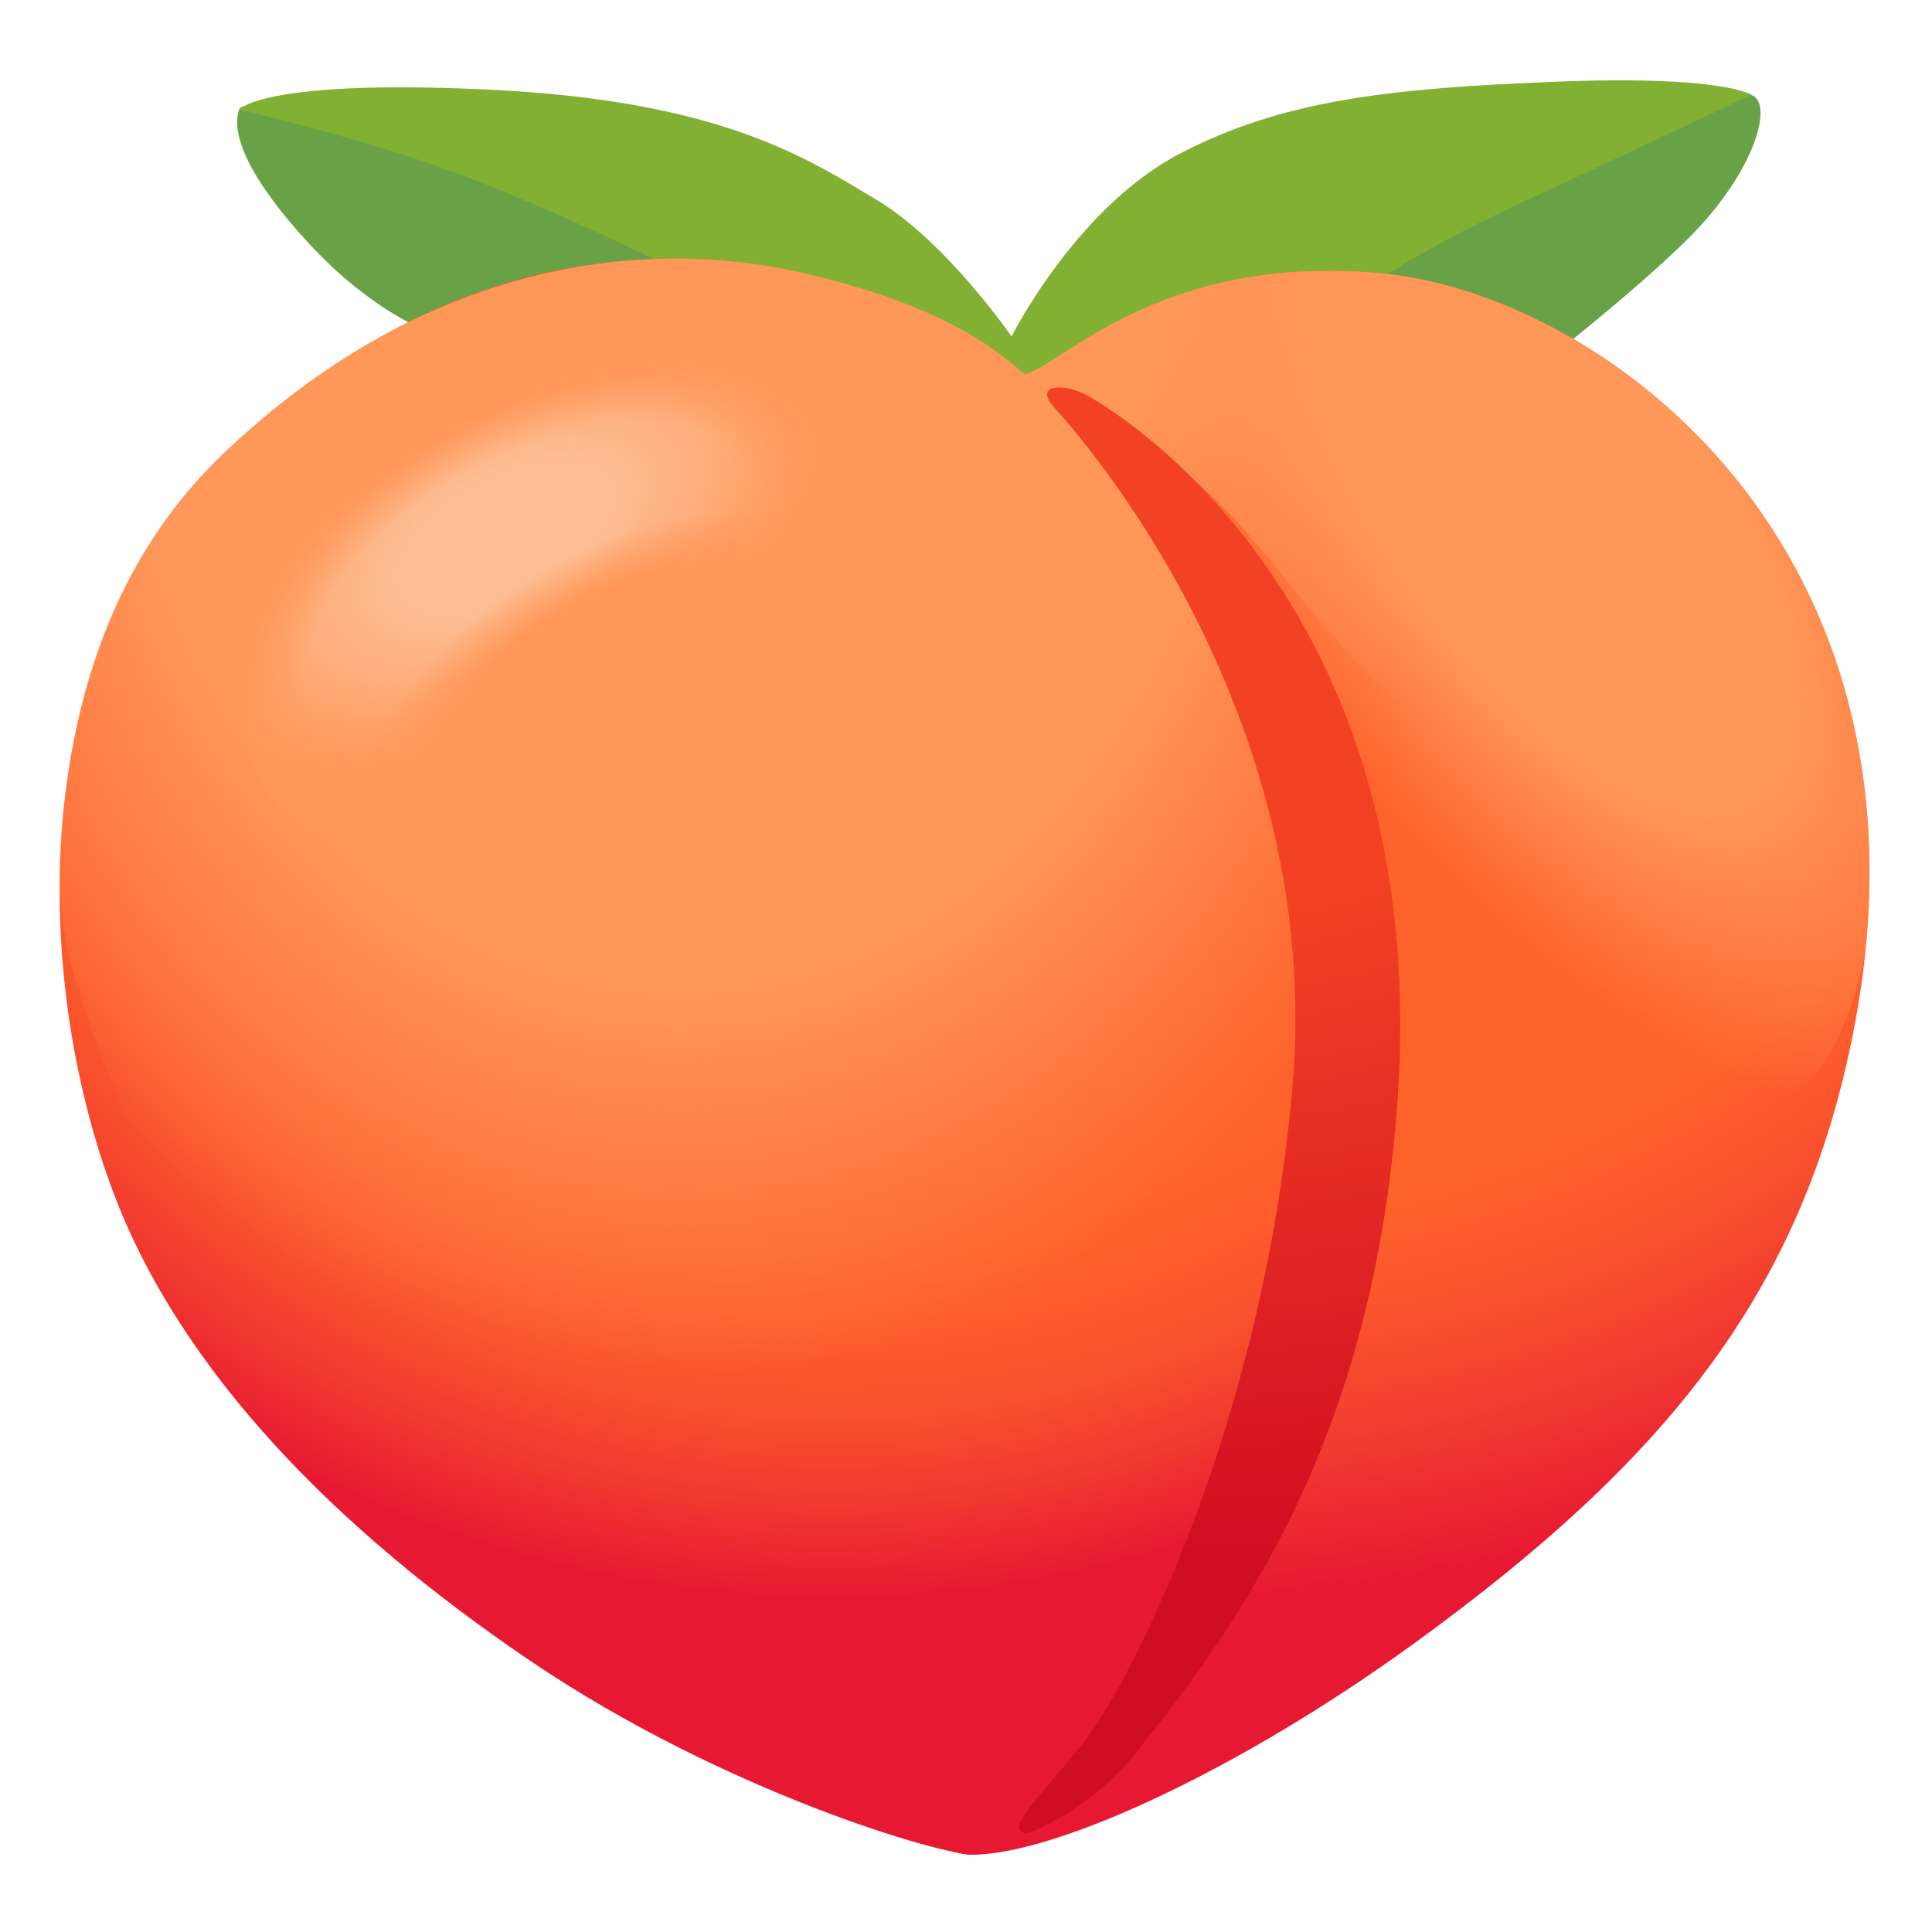
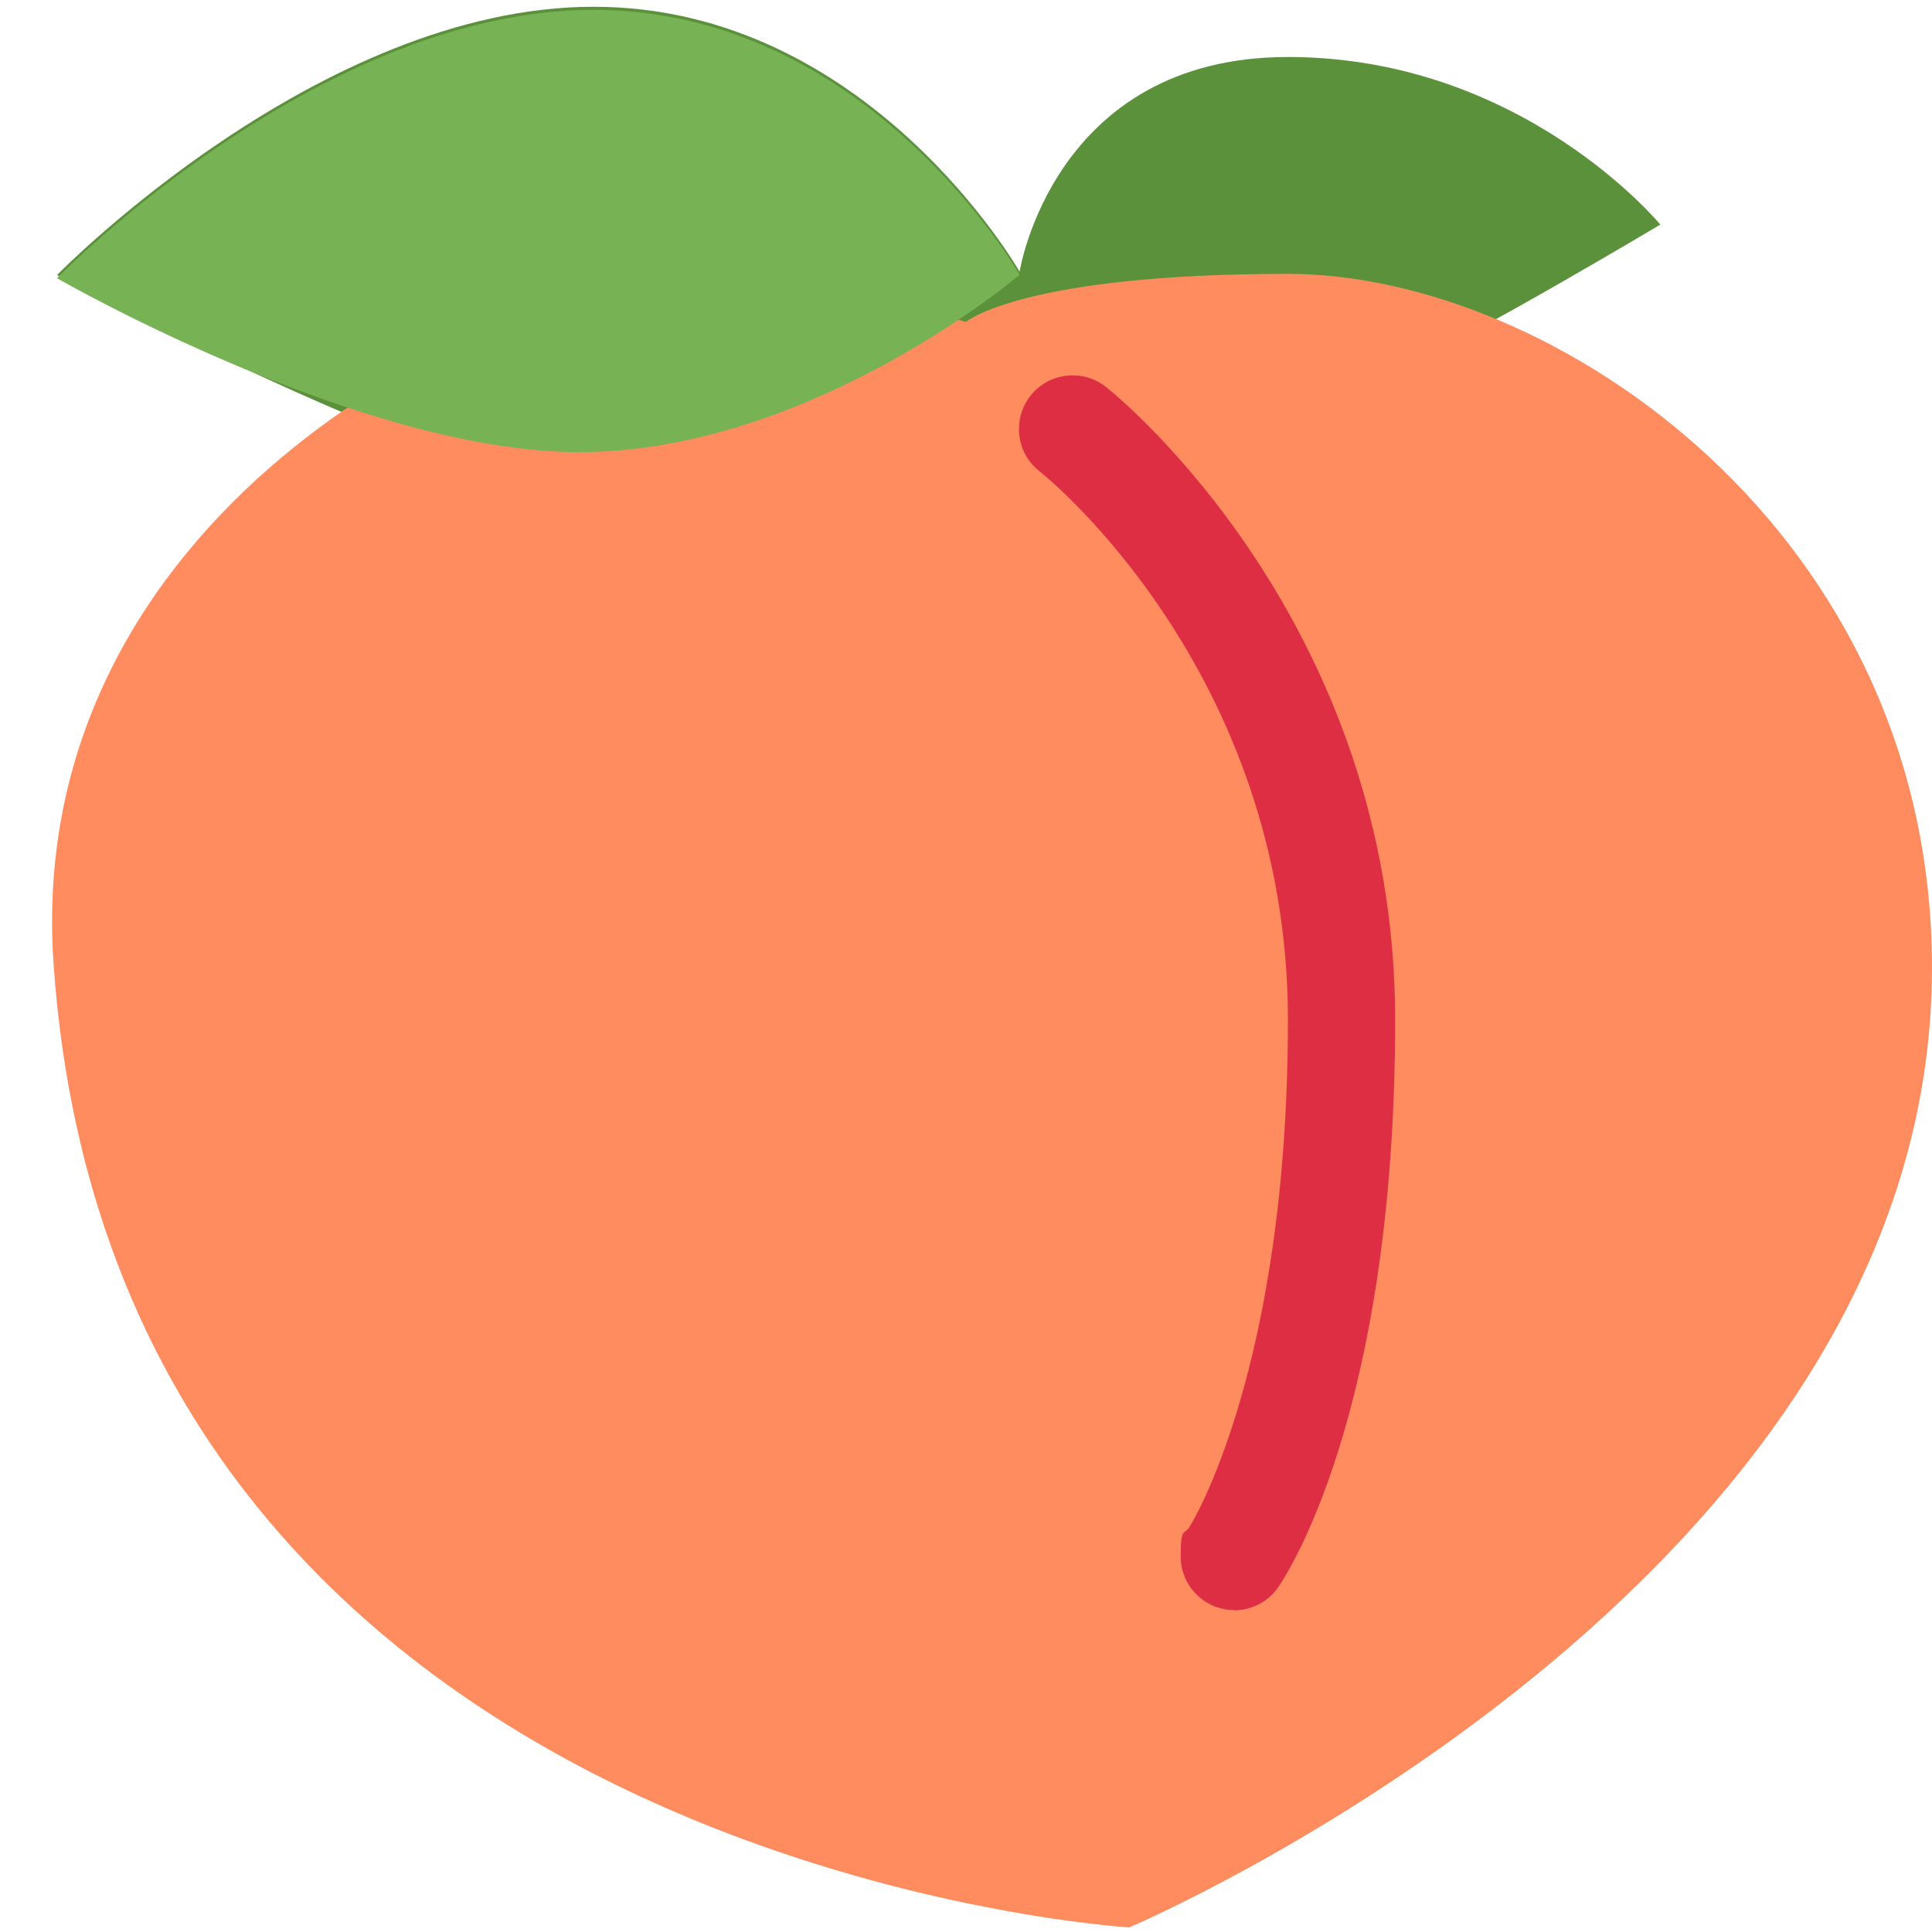
- <svg xmlns="http://www.w3.org/2000/svg" width="150px" height="150px" viewBox="0 0 128 128" aria-hidden="true" role="img" class="iconify iconify--noto" preserveAspectRatio="xMidYMid meet">
-   <path d="M101.98 24.25s6.37-4.95 9.91-8.49c4.36-4.36 5.66-8.93 4.14-9.47c-1.52-.54-7.41.54-7.41.54l-17.64 8.6l-4.47 6.64l15.47 2.18z" fill="#69a246">
+ <svg xmlns="http://www.w3.org/2000/svg" id="Peach" version="1.1" viewBox="0 0 800 800">
+   <defs>
+     <style>
+       .st0 {fill: #5c913b;}
+       .st0, .st1, .st2, .st3 {stroke-width: 0px;}
+       .st1{fill: #dd2e44;}
+       .st2 {fill: #ff8c5f;}
+       .st3 {fill: #77b255;}
+       

- </path>
-   <path d="M28.36 21.96s-3.7-1.31-7.84-5.77c-4.04-4.36-5.23-7.3-4.68-8.93c.54-1.63 20.69 4.36 20.69 4.36l13.4 5.99l3.48 7.19l-25.05-2.84z" fill="#69a246">
- 
- </path>
-   <path d="M67.02 22.29s4.25-8.49 11.11-12.09s14.05-4.36 25.05-4.79s12.85.87 12.85.87s-8.28 3.92-16.23 7.62s-14.38 8.6-14.38 8.6L68.44 35.36L45.35 18.15s-8.06-4.03-14.7-6.53s-14.81-4.36-14.81-4.36s1.61-2.06 16.77-1.31c15.25.76 20.91 4.57 25.48 7.3s8.93 9.04 8.93 9.04z" fill="#82b032">
- 
- </path>
-   <radialGradient id="IconifyId17ecdb2904d178eab14766" cx="79.058" cy="16.909" r="88.809" gradientUnits="userSpaceOnUse">
-     <stop offset=".719" stop-color="#fe622b">
- 
- </stop>
-     <stop offset=".78" stop-color="#fb582c">
- 
- </stop>
-     <stop offset=".886" stop-color="#f23d2f">
- 
- </stop>
-     <stop offset="1" stop-color="#e71932">
- 
- </stop>
-   </radialGradient>
-   <path d="M68.22 24.69c2.5-.22 7.98-7.82 22.95-6.61c14.97 1.2 37.81 18.2 31.66 50.08c-3.34 17.34-12.36 28.52-29.03 40.64c-11.78 8.56-23.77 14-29.31 14.08c-4.99.08-11.87-10.84-11.87-10.84l15.6-87.35z" fill="url(#IconifyId17ecdb2904d178eab14766)">
- 
- </path>
-   <radialGradient id="IconifyId17ecdb2904d178eab14767" cx="102.96" cy="33.821" r="28.35" gradientTransform="matrix(-.8071 .5904 -1.2855 -1.7574 229.539 32.471)" gradientUnits="userSpaceOnUse">
-     <stop offset=".371" stop-color="#ff9759">
- 
- </stop>
-     <stop offset=".747" stop-color="#ff9759" stop-opacity="0">
- 
- </stop>
-   </radialGradient>
-   <path d="M68.22 24.69c2.5-.22 7.98-7.82 22.95-6.61c14.04 1.13 34.99 16.14 32.49 44.28c-.17 1.88-2.09 9.95-5.88 10.35c-18.48 1.98-27.32-20.64-32.08-26.6c-9.1-11.37-17.48-21.42-17.48-21.42z" fill="url(#IconifyId17ecdb2904d178eab14767)">
- 
- </path>
-   <radialGradient id="IconifyId17ecdb2904d178eab14768" cx="53.531" cy="15.482" r="50.699" gradientUnits="userSpaceOnUse">
-     <stop offset=".481" stop-color="#ff9759">
- 
- </stop>
-     <stop offset="1" stop-color="#ff9759" stop-opacity="0">
- 
- </stop>
-   </radialGradient>
-   <path d="M67.53 24.89c2.5-.22 8.67-8.02 23.64-6.82c11.37.91 27.26 10.93 31.58 29.65c1.01 4.4-4.78 9.44-8.55 10.09c-11.52 1.99-25.3-14.74-30.07-20.7c-6.47-8.09-11.74-9.86-14.47-10.78c-1.1-.38-2.13-1.44-2.13-1.44z" fill="url(#IconifyId17ecdb2904d178eab14768)">
- 
- </path>
-   <radialGradient id="IconifyId17ecdb2904d178eab14769" cx="55.211" cy="29.084" r="76.871" gradientUnits="userSpaceOnUse">
-     <stop offset=".701" stop-color="#fe622b">
- 
- </stop>
-     <stop offset=".766" stop-color="#fd5d2b">
- 
- </stop>
-     <stop offset=".84" stop-color="#f8502d">
- 
- </stop>
-     <stop offset=".917" stop-color="#f1392f">
- 
- </stop>
-     <stop offset=".998" stop-color="#e71a32">
- 
- </stop>
-     <stop offset=".999" stop-color="#e71932">
- 
- </stop>
-   </radialGradient>
-   <path d="M88.38 66.94l-2.19 23.04l-9.53 21.65l-7.95 9.73s-2.27 1.42-4.21 1.51c-1.95.08-16.45-4.09-29.36-12.83S11.98 90.83 7.53 79.06c-5.56-14.7-5.76-36.95 7.55-49.26S41.5 15.7 52.62 18.08s14.5 6.16 16.69 7.95s11.52 13.11 11.52 13.11l7.35 18.87l.2 8.93z" fill="url(#IconifyId17ecdb2904d178eab14769)">
- 
- </path>
-   <radialGradient id="IconifyId17ecdb2904d178eab14770" cx="44.682" cy="18.368" r="73.082" gradientTransform="matrix(.0177 .9998 -.7963 .0141 58.517 -26.566)" gradientUnits="userSpaceOnUse">
-     <stop offset=".638" stop-color="#ff9759">
- 
- </stop>
-     <stop offset="1" stop-color="#ff9759" stop-opacity="0">
- 
- </stop>
-   </radialGradient>
-   <path d="M56.83 95.2c-24.2 3-44.92-11.51-49.37-23.28c-3.08-8.13-4.44-11.44-2.86-21.24c1.28-7.9 4.25-14.99 10.47-20.88c12.41-11.75 26.57-14.39 38.15-11.71c11.08 2.56 13.89 6.15 16.07 7.94s11.52 13.11 11.52 13.11l7.35 18.87c.02 0 1.52 33.12-31.33 37.19z" fill="url(#IconifyId17ecdb2904d178eab14770)">
- 
- </path>
-   <radialGradient id="IconifyId17ecdb2904d178eab14771" cx="77.948" cy="17.422" r="85.745" gradientUnits="userSpaceOnUse">
-     <stop offset=".499" stop-color="#f34124">
- 
- </stop>
-     <stop offset=".999" stop-color="#d10d22">
- 
- </stop>
-   </radialGradient>
-   <path d="M67.91 121.45c.43.12 4.58-1.88 7.19-5.13c7.01-8.75 15.91-20.91 17.49-43.44c2.37-33.8-19.57-46.25-20.9-46.85c-1.33-.59-3.26-.59-1.78 1.04c1.48 1.63 17.94 20.01 15.71 45.07c-1.99 22.42-10.82 39.58-13.94 43.44c-3.1 3.85-5.02 5.51-3.77 5.87z" fill="url(#IconifyId17ecdb2904d178eab14771)">
- 
- </path>
-   <radialGradient id="IconifyId17ecdb2904d178eab14772" cx="33.436" cy="35.616" r="23.33" gradientTransform="matrix(.8812 -.4727 .2402 .4479 -4.585 35.468)" gradientUnits="userSpaceOnUse">
-     <stop offset=".345" stop-color="#febd92">
- 
- </stop>
-     <stop offset="1" stop-color="#febd92" stop-opacity="0">
- 
- </stop>
-   </radialGradient>
-   <path d="M28.31 50.94s-3.16 7.63-9.52 2.6c-3.46-2.74-3.23-9.81.14-15.71c4.12-7.24 11.89-12.22 22.26-13.63c9.26-1.26 15.55 1.37 16.7 6.83c1.4 6.6-4.47 6.33-4.47 6.33c-16.47-.52-22.7 8.1-25.11 13.58z" fill="url(#IconifyId17ecdb2904d178eab14772)">
- 
- </path>
-   <radialGradient id="IconifyId17ecdb2904d178eab14773" cx="40.626" cy="50.686" r="19.811" gradientTransform="matrix(.9695 -.5798 .4027 .6582 -16.188 41.227)" gradientUnits="userSpaceOnUse">
-     <stop offset=".799" stop-color="#ff9759">
- 
- </stop>
-     <stop offset="1" stop-color="#ff9759" stop-opacity="0">
- 
- </stop>
-   </radialGradient>
-   <path d="M23.62 57.97c-.64-7.23 3.9-15.39 11.49-20.01c7.8-4.75 17.51-5.37 24.99-1.66L23.62 57.97z" fill="url(#IconifyId17ecdb2904d178eab14773)">
- 
- </path>
-   <g>
-     <radialGradient id="IconifyId17ecdb2904d178eab14774" cx="35.598" cy="39.581" r="22.277" gradientTransform="matrix(.8689 -.4949 .2885 .5066 -6.754 37.149)" gradientUnits="userSpaceOnUse">
-       <stop offset=".745" stop-color="#ff9759" stop-opacity="0">
- 
- </stop>
-       <stop offset=".974" stop-color="#ff9759">
- 
- </stop>
-     </radialGradient>
-     <path d="M28.31 50.94s-3.16 7.63-9.52 2.6c-3.46-2.74-3.23-9.81.14-15.71c4.12-7.24 11.89-12.22 22.26-13.63c9.26-1.26 15.55 1.37 16.7 6.83c1.4 6.6-4.47 6.33-4.47 6.33c-16.47-.52-22.7 8.1-25.11 13.58z" fill="url(#IconifyId17ecdb2904d178eab14774)">
- 
- </path>
-   </g>
+     </style>
+   </defs>
+   <path id="p-leaves" class="st0" d="M23.6,113.9S131.9,2.8,245.8,2.8s176.4,109.7,176.4,109.7c0,0,13.9-88.9,111.1-88.9s154.2,69.4,154.2,69.4c0,0-79.2,47.2-102.8,56.9-62.2,25.6-252.8,79.2-341.7,56.9S23.6,113.9,23.6,113.9Z" />
+   <path id="p-body" class="st2" d="M400,133.3s23.2-19.9,133.3-19.9,266.7,106.9,266.7,287.3c0,256.2-332.4,397.4-332.4,397.4,0,0-419.1-24.9-445.4-398.6C9,212.1,204.6,120.6,266.3,120.6c94.5,0,133.7,12.7,133.7,12.7Z" />
+   <path id="p-leaf" class="st3" d="M23.6,115.2S131.9,4.1,245.8,4.1s176.4,109.7,176.4,109.7c0,0-83.9,71.5-178.9,73.4-91.6,1.8-219.7-72-219.7-72h0Z" />
+   <path id="p-midline" class="st1" d="M511.1,666.7c-12.3,0-22.2-10-22.2-22.2s1.3-8.7,3.7-12.3c.3-.5,40.7-64.6,40.7-209.9s-101.7-226.3-102.8-227.1c-9.7-7.5-11.4-21.5-3.9-31.2s21.5-11.4,31.2-3.9c.2.1.3.3.5.4,4.9,3.9,119.4,97.4,119.4,261.8s-46.2,231.6-48.2,234.6c-4.1,6.2-11.1,9.9-18.5,9.9h.1Z" />
</svg>
